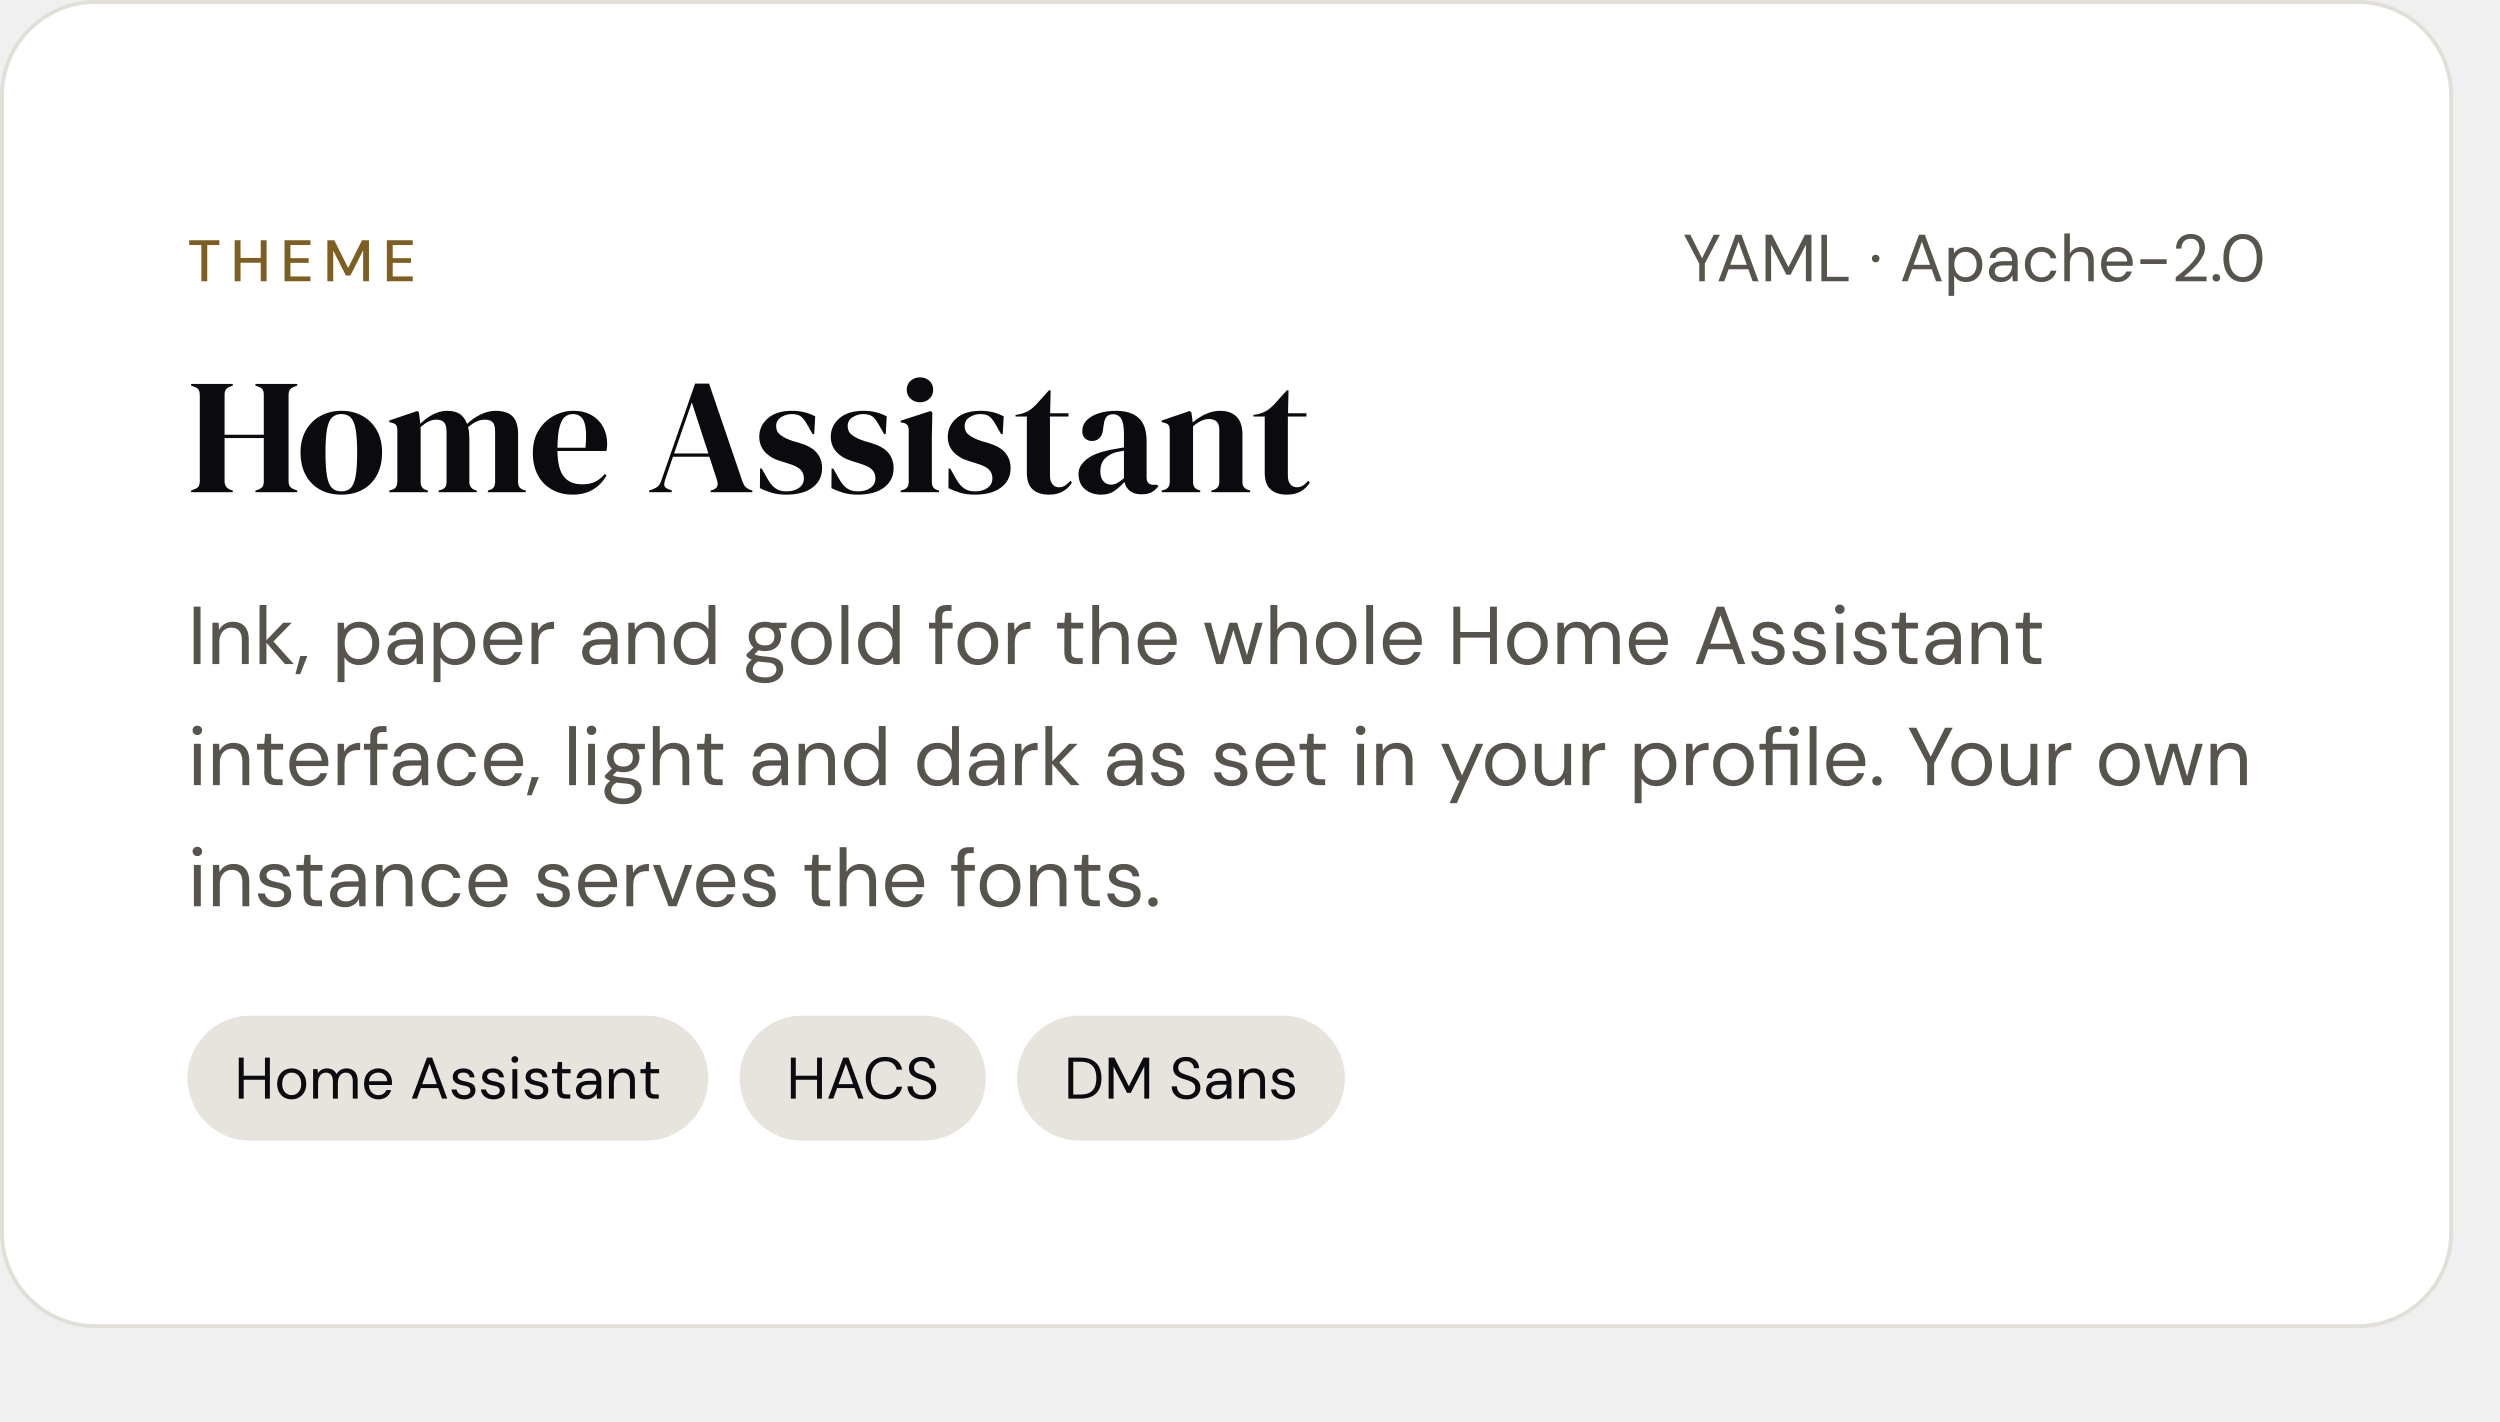
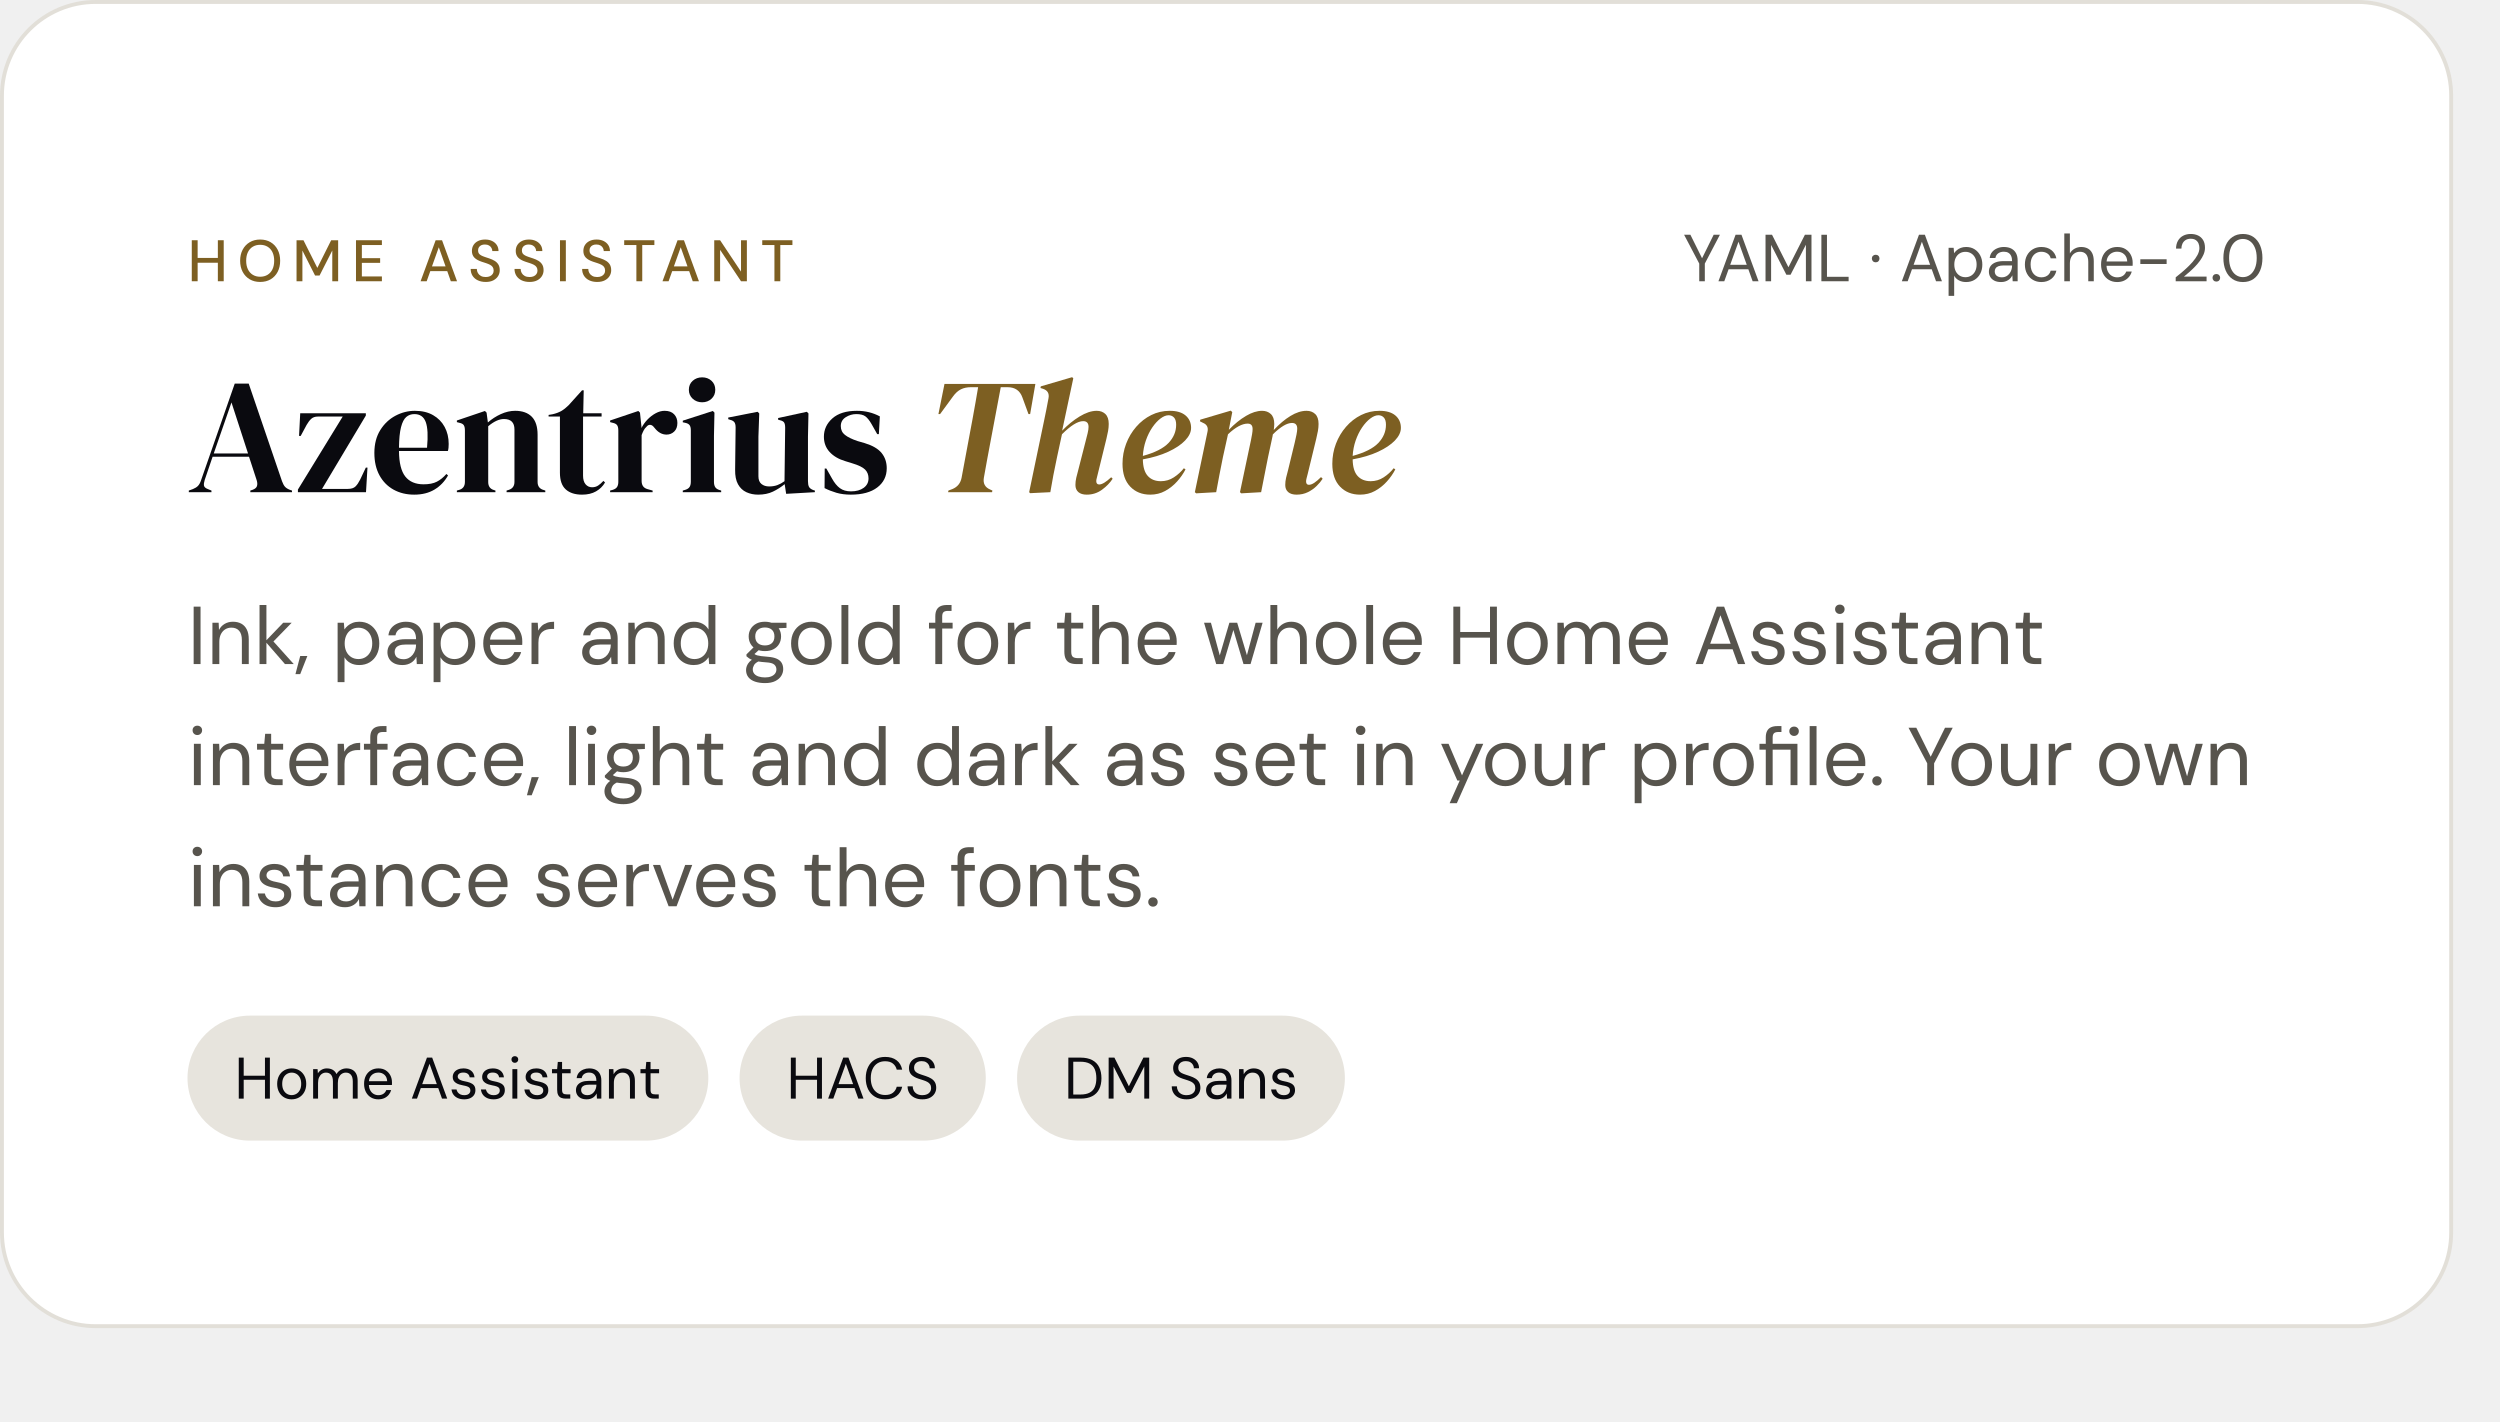
- <svg xmlns="http://www.w3.org/2000/svg" viewBox="0 0 640 364" width="640" height="364" role="img" aria-label="Home Assistant: Ink, paper and gold for the whole Home Assistant interface, light and dark as set in your profile. Your own instance serves the fonts.">
+ <svg xmlns="http://www.w3.org/2000/svg" viewBox="0 0 640 364" width="640" height="364" role="img" aria-label="Azentrius Theme: Ink, paper and gold for the whole Home Assistant interface, light and dark as set in your profile. Your own instance serves the fonts.">
  <defs>
    <path id="d1" d="M8 0V10L33 19Q53 27 64.0 38.5Q75 50 82 71L288 662H373L576 67Q584 45 594.0 33.5Q604 22 625 14L637 10V0H383V10L398 15Q419 23 423.5 37.5Q428 52 422 72L375 216H153L105 75Q98 53 100.5 40.0Q103 27 124 19L146 10V0ZM160 236H369L268 547Z" />
+     <path id="d105" d="M20 0V10L35 14Q55 20 62.5 32.0Q70 44 70 63V376Q70 398 62.5 408.5Q55 419 35 423L20 427V437L192 495L202 485L211 399V391Q225 419 247.5 442.5Q270 466 297.5 481.0Q325 496 352 496Q390 496 410.0 475.0Q430 454 430 422Q430 388 410.5 369.5Q391 351 364 351Q322 351 290 393L288 395Q278 409 265.0 410.5Q252 412 241 398Q231 389 224.5 376.5Q218 364 212 348V69Q212 29 247 19L279 10V0Z" />
    <path id="d106" d="M193 -15Q144 -15 105.0 -3.5Q66 8 33 25L34 144H44L78 84Q100 44 126.5 24.5Q153 5 194 5Q242 5 271.5 26.5Q301 48 301 84Q301 117 280.0 138.0Q259 159 202 176L160 189Q99 207 64.0 245.0Q29 283 29 338Q29 404 81.0 450.0Q133 496 230 496Q269 496 303.5 487.5Q338 479 370 462L364 354H354L319 416Q300 449 281.5 462.5Q263 476 226 476Q192 476 162.0 457.0Q132 438 132 403Q132 369 157.5 349.0Q183 329 233 312L278 299Q350 277 381.0 238.5Q412 200 412 146Q412 73 354.5 29.0Q297 -15 193 -15Z" />
    <path id="d108" d="M210 -15Q146 -15 110.5 17.0Q75 49 75 119V461H6V471L30 475Q61 482 83.5 495.0Q106 508 128 530L210 621H220L217 481H329V461H216V101Q216 66 231.5 48.0Q247 30 271 30Q292 30 308.0 40.5Q324 51 340 69L350 59Q330 25 295.0 5.0Q260 -15 210 -15Z" />
-     <path id="d22" d="M22 0V10L42 18Q62 25 68.5 37.0Q75 49 75 68V591Q75 611 68.5 623.0Q62 635 42 642L22 650V660H276V650L259 643Q240 636 233.0 624.5Q226 613 226 593V350H465V593Q465 613 458.5 624.5Q452 636 432 643L414 650V660H669V650L649 642Q630 635 623.0 623.0Q616 611 616 591V68Q616 49 623.0 37.0Q630 25 649 18L669 10V0H414V10L432 16Q452 24 458.5 35.5Q465 47 465 67V330H226V67Q226 30 259 16L276 10V0Z" />
-     <path id="d60" d="M166 -15Q108 -15 68.5 18.0Q29 51 29 113Q29 160 77.0 199.5Q125 239 228 259Q244 262 264.0 265.5Q284 269 306 273V352Q306 420 289.5 447.5Q273 475 238 475Q214 475 200.0 459.5Q186 444 182 406L180 395Q178 352 159.0 332.0Q140 312 112 312Q86 312 69.0 328.0Q52 344 52 371Q52 412 80.5 440.0Q109 468 156.0 482.0Q203 496 258 496Q347 496 395.5 452.5Q444 409 444 311V90Q444 45 486 45H508L517 37Q498 13 475.5 0.0Q453 -13 412 -13Q368 -13 342.5 7.5Q317 28 309 62Q279 30 247.5 7.5Q216 -15 166 -15ZM227 46Q247 46 264.5 55.5Q282 65 306 85V253Q296 251 286.0 249.0Q276 247 263 245Q217 233 189.5 204.5Q162 176 162 128Q162 87 181.0 66.5Q200 46 227 46Z" />
+     <path id="d109" d="M201 -15Q162 -15 129.5 0.0Q97 15 78.5 48.5Q60 82 61 137L64 394Q64 417 56.0 427.0Q48 437 31 441L19 445V455L198 490L208 480L203 338V97Q203 65 221.5 50.0Q240 35 268 35Q296 35 318.0 43.0Q340 51 362 67L366 393Q366 416 359.0 425.5Q352 435 333 439L323 442V452L498 490L508 480L505 338V67Q505 45 511.0 33.0Q517 21 537 13L547 10V0L372 -10L363 49Q330 22 291.5 3.5Q253 -15 201 -15Z" />
+     <path id="d120" d="M23 0V16L296 461H145Q119 461 104.0 447.0Q89 433 76 410L40 343H30L37 481H437V467L170 20H327Q359 20 374.0 35.0Q389 50 402 76L437 150H447L438 0Z" />
    <path id="d73" d="M271 496Q336 496 382.0 469.5Q428 443 452.5 397.5Q477 352 477 294Q477 283 476.0 271.5Q475 260 472 251H174Q175 143 212.5 95.5Q250 48 324 48Q374 48 405.0 64.0Q436 80 463 111L473 102Q442 47 390.5 16.0Q339 -15 267 -15Q196 -15 141.0 15.5Q86 46 55.0 103.0Q24 160 24 239Q24 321 60.0 378.5Q96 436 152.5 466.0Q209 496 271 496ZM268 476Q239 476 218.5 458.5Q198 441 186.5 396.5Q175 352 174 271H345Q355 380 337.0 428.0Q319 476 268 476Z" />
    <path id="d81" d="M140 548Q106 548 82.5 569.5Q59 591 59 624Q59 658 82.5 679.0Q106 700 140 700Q174 700 197.0 679.0Q220 658 220 624Q220 591 197.0 569.5Q174 548 140 548ZM22 0V10L36 14Q56 20 63.5 32.0Q71 44 71 64V377Q71 398 63.5 408.5Q56 419 36 423L22 426V436L205 495L215 485L212 343V63Q212 43 219.5 31.0Q227 19 246 13L256 10V0Z" />
-     <path id="d91" d="M20 0V10L34 14Q53 19 60.5 31.0Q68 43 69 63V376Q69 398 62.0 408.5Q55 419 35 423L20 427V437L191 495L201 485L209 417Q242 450 284.5 473.0Q327 496 373 496Q421 496 450.0 476.5Q479 457 494 416Q533 453 578.5 474.5Q624 496 667 496Q738 496 771.5 462.0Q805 428 805 355V62Q805 23 841 13L852 10V0H621V10L631 13Q650 19 657.5 31.0Q665 43 665 63V369Q665 411 650.0 426.5Q635 442 602 442Q576 442 551.5 430.5Q527 419 500 396Q505 380 506.5 361.0Q508 342 508 321V62Q509 23 544 13L553 10V0H321V10L335 14Q354 20 361.5 31.5Q369 43 369 63V368Q369 408 354.5 425.0Q340 442 305 442Q282 442 259.0 430.5Q236 419 211 397V62Q211 23 246 13L255 10V0Z" />
    <path id="d92" d="M20 0V10L34 14Q69 24 69 63V376Q69 398 62.0 408.5Q55 419 35 423L20 427V437L191 495L201 485L209 425Q244 456 288.0 476.0Q332 496 375 496Q441 496 476.5 460.0Q512 424 512 350V62Q512 23 550 13L559 10V0H323V10L336 14Q371 25 371 63V382Q371 446 307 446Q263 446 211 402V62Q211 23 246 13L255 10V0Z" />
-     <path id="d94" d="M273 -15Q197 -15 141.0 16.5Q85 48 54.5 106.0Q24 164 24 242Q24 320 56.5 377.0Q89 434 145.5 465.0Q202 496 273 496Q344 496 400.0 465.5Q456 435 488.5 378.0Q521 321 521 242Q521 163 490.5 105.5Q460 48 404.5 16.5Q349 -15 273 -15ZM273 5Q308 5 329.0 25.0Q350 45 359.5 96.0Q369 147 369 240Q369 334 359.5 385.0Q350 436 329.0 456.0Q308 476 273 476Q238 476 216.5 456.0Q195 436 185.5 385.0Q176 334 176 240Q176 147 185.5 96.0Q195 45 216.5 25.0Q238 5 273 5Z" />
+     <path id="i48" d="M132 0 134 10 158 19Q204 38 214 87L263 350Q271 392 280.5 443.5Q290 495 299.0 546.5Q308 598 315 640H272Q236 640 210.0 627.0Q184 614 163 585L83 476H73L110 660H664L632 476H622L585 577Q563 640 494 640H453L391 311Q381 260 370.5 201.5Q360 143 350 88Q341 36 389 16L402 10L400 0Z" />
+     <path id="i73" d="M220 -15Q145 -15 98.0 34.0Q51 83 51 173Q51 237 73.0 295.0Q95 353 134.5 398.5Q174 444 226.0 470.0Q278 496 339 496Q402 496 435.5 467.5Q469 439 469 392Q469 353 432.5 315.0Q396 277 330.0 246.5Q264 216 175 200Q176 131 205.0 99.0Q234 67 285 67Q328 67 364.0 90.5Q400 114 425 146L435 139Q415 100 383.5 65.0Q352 30 311.0 7.5Q270 -15 220 -15ZM332 469Q309 469 282.5 449.0Q256 429 232.5 394.5Q209 360 193.5 315.5Q178 271 175 221Q285 251 331.5 300.0Q378 349 378 411Q378 441 365.0 455.0Q352 469 332 469Z" />
+     <path id="i80" d="M33 -6 27 0 118 436Q126 474 132.0 504.5Q138 535 145 573Q153 616 112 630L96 635L98 645L289 701L296 694L228 375Q278 427 334.5 461.5Q391 496 439 496Q471 496 491.5 476.5Q512 457 512 416Q512 395 508.0 372.5Q504 350 498 326L448 122Q444 103 440.0 89.5Q436 76 436 68Q436 47 454 47Q480 47 527 91L536 82Q512 45 471.0 15.0Q430 -15 378 -15Q345 -15 327.0 0.5Q309 16 309 44Q309 65 314.0 87.5Q319 110 326 134L371 310Q378 337 383.5 359.5Q389 382 389 398Q389 433 356 433Q307 433 227 353L197 214Q184 153 174.5 103.5Q165 54 156 0Z" />
+     <path id="i91" d="M166 0 44 -7 36 0 113 368Q122 408 85 423L67 432L69 442L255 497L264 488L243 380Q294 433 347.0 464.5Q400 496 446 496Q478 496 499.0 476.5Q520 457 520 416Q520 407 519.0 398.0Q518 389 517 379Q567 433 618.5 464.5Q670 496 717 496Q749 496 769.5 476.5Q790 457 790 416Q790 395 786.0 372.5Q782 350 776 326L724 112Q720 96 717.0 85.0Q714 74 714 66Q714 45 731 45Q746 45 764.5 57.5Q783 70 805 92L815 82Q801 60 778.0 37.5Q755 15 724.5 0.0Q694 -15 656 -15Q623 -15 605.0 0.5Q587 16 587 44Q587 65 592.0 87.5Q597 110 604 134L645 303Q651 329 655.5 351.0Q660 373 660 387Q660 422 628 422Q582 422 512 353Q511 351 510.5 348.5Q510 346 510 343L482 213Q471 160 461.0 107.0Q451 54 440 0L319 -7L311 0L378 317Q382 337 385.0 354.5Q388 372 388 385Q388 418 358 418Q307 418 238 353L207 213Q196 160 186.0 107.0Q176 54 166 0Z" />
+     <path id="m1" d="M28 0 285 700H394L650 0H544L339 580L132 0ZM144 173 172 253H501L528 173Z" />
    <path id="m15" d="M73 0V700H515V618H173V394H485V314H173V82H515V0Z" />
    <path id="m22" d="M518 0V700H618V0ZM73 0V700H173V0ZM156 316V398H540V316Z" />
+     <path id="m23" d="M73 0V700H173V0Z" />
    <path id="m32" d="M73 0V700H191L428 228L664 700H783V0H683V525L466 98H389L173 524V0Z" />
+     <path id="m33" d="M73 0V700H173L530 164V700H630V0H530L173 536V0Z" />
+     <path id="m35" d="M388 -12Q287 -12 210.0 33.5Q133 79 90.0 160.5Q47 242 47 350Q47 457 90.0 538.5Q133 620 210.0 666.0Q287 712 388 712Q492 712 568.5 666.0Q645 620 687.5 538.5Q730 457 730 350Q730 242 687.5 160.5Q645 79 568.5 33.5Q492 -12 388 -12ZM388 77Q461 77 515.0 110.0Q569 143 598.5 204.0Q628 265 628 350Q628 435 598.5 496.0Q569 557 515.0 589.5Q461 622 388 622Q317 622 263.0 589.5Q209 557 179.5 496.0Q150 435 150 350Q150 265 179.5 204.0Q209 143 263.0 110.0Q317 77 388 77Z" />
+     <path id="m47" d="M302 -12Q225 -12 167.0 15.5Q109 43 77.0 93.0Q45 143 45 210H150Q150 172 168.0 140.5Q186 109 219.5 90.5Q253 72 301 72Q344 72 374.0 86.0Q404 100 420.5 124.5Q437 149 437 181Q437 218 420.5 242.0Q404 266 375.0 281.0Q346 296 308.5 308.5Q271 321 230 334Q147 362 106.5 405.0Q66 448 66 517Q66 576 94.0 619.5Q122 663 172.5 687.5Q223 712 292 712Q360 712 411.0 687.0Q462 662 491.0 618.0Q520 574 520 515H414Q414 542 400.0 568.0Q386 594 358.0 610.5Q330 627 289 627Q255 628 228.0 616.0Q201 604 186.0 581.0Q171 558 171 526Q171 494 184.5 474.5Q198 455 224.0 441.0Q250 427 284.5 415.5Q319 404 361 390Q413 373 453.5 348.5Q494 324 517.5 285.5Q541 247 541 187Q541 135 514.0 90.0Q487 45 434.0 16.5Q381 -12 302 -12Z" />
    <path id="m48" d="M237 0V618H29V700H544V618H337V0Z" />
    <path id="r1" d="M30 0 288 700H377L634 0H545L332 595L118 0ZM148 180 172 248H489L513 180Z" />
    <path id="r104" d="M70 -220V504H146L153 422Q169 446 194.0 467.5Q219 489 254.0 502.5Q289 516 334 516Q408 516 462.5 481.0Q517 446 547.5 386.5Q578 327 578 251Q578 175 547.5 115.5Q517 56 462.0 22.0Q407 -12 333 -12Q272 -12 225.5 13.0Q179 38 154 83V-220ZM324 61Q373 61 411.0 85.0Q449 109 470.5 151.5Q492 194 492 252Q492 309 470.5 352.0Q449 395 411.0 419.0Q373 443 324 443Q274 443 236.0 419.0Q198 395 177.0 352.0Q156 309 156 252Q156 194 177.0 151.5Q198 109 236.0 85.0Q274 61 324 61Z" />
    <path id="r107" d="M70 0V504H146L152 408Q169 442 195.5 466.0Q222 490 259.5 503.0Q297 516 345 516V428H314Q282 428 253.0 419.5Q224 411 201.5 392.0Q179 373 166.5 340.5Q154 308 154 260V0Z" />
    <path id="r108" d="M260 -12Q197 -12 150.5 9.0Q104 30 76.5 67.5Q49 105 43 156H129Q134 130 150.0 108.0Q166 86 193.5 72.5Q221 59 261 59Q296 59 319.0 69.5Q342 80 353.5 98.0Q365 116 365 137Q365 168 350.5 184.0Q336 200 308.0 209.5Q280 219 240 226Q207 232 175.0 242.0Q143 252 118.0 268.5Q93 285 78.5 309.0Q64 333 64 368Q64 411 86.0 444.5Q108 478 149.5 497.0Q191 516 246 516Q327 516 377.0 477.0Q427 438 436 364H353Q348 402 320.5 423.5Q293 445 245 445Q198 445 173.5 426.0Q149 407 149 376Q149 356 162.5 340.5Q176 325 202.5 314.0Q229 303 268 296Q318 287 359.0 272.0Q400 257 425.5 227.5Q451 198 451 144Q451 97 427.5 62.0Q404 27 361.0 7.5Q318 -12 260 -12Z" />
    <path id="r11" d="M379 -12Q277 -12 202.5 33.5Q128 79 88.0 160.5Q48 242 48 350Q48 458 88.0 539.5Q128 621 202.5 666.5Q277 712 379 712Q499 712 574.0 655.0Q649 598 670 494H577Q561 559 512.0 598.5Q463 638 379 638Q304 638 249.0 603.5Q194 569 164.0 504.5Q134 440 134 350Q134 260 164.0 195.5Q194 131 249.0 96.5Q304 62 379 62Q463 62 512.0 100.5Q561 139 577 203H670Q649 102 574.0 45.0Q499 -12 379 -12Z" />
    <path id="r110" d="M268 0Q223 0 190.0 14.0Q157 28 139.5 61.5Q122 95 122 152V433H34V504H122L133 626H206V504H352V433H206V152Q206 105 225.0 88.5Q244 72 292 72H346V0Z" />
    <path id="r111" d="M253 -12Q195 -12 151.5 11.0Q108 34 84.5 82.0Q61 130 61 202V504H145V211Q145 136 178.0 98.0Q211 60 271 60Q313 60 347.0 80.5Q381 101 400.5 139.5Q420 178 420 234V504H504V0H428L423 88Q400 41 355.0 14.5Q310 -12 253 -12Z" />
    <path id="r116" d="M215 0 24 504H112L264 81L417 504H503L312 0Z" />
    <path id="r117" d="M172 0 24 504H108L223 79H208L333 504H428L555 80L539 79L653 504H738L591 0H505L373 444H390L258 0Z" />
    <path id="r119" d="M125 -220 248 56H219L21 504H112L276 119L448 504H535L213 -220Z" />
    <path id="r123" d="M98 0V433H21V504H98V582Q98 630 114.0 660.5Q130 691 161.5 705.5Q193 720 239 720H289V648H252Q215 648 198.5 633.0Q182 618 182 580V504H484V0H400V433H182V0ZM443 600Q419 600 402.0 616.5Q385 633 385 658Q385 683 402.0 698.5Q419 714 443 714Q468 714 484.5 698.5Q501 683 501 658Q501 633 484.5 616.5Q468 600 443 600Z" />
    <path id="r127" d="M343 -12Q251 -12 184.5 33.5Q118 79 83.0 160.5Q48 242 48 350Q48 458 83.0 539.5Q118 621 184.5 666.5Q251 712 343 712Q435 712 500.5 666.5Q566 621 601.0 539.5Q636 458 636 350Q636 242 601.0 160.5Q566 79 500.5 33.5Q435 -12 343 -12ZM342 62Q402 62 449.0 96.5Q496 131 523.0 195.5Q550 260 550 350Q550 440 523.0 504.5Q496 569 449.0 603.0Q402 637 342 637Q282 637 234.5 603.0Q187 569 160.5 504.5Q134 440 134 350Q134 260 160.5 195.5Q187 131 234.5 96.5Q282 62 342 62Z" />
    <path id="r129" d="M64 0V59Q135 115 199.5 172.0Q264 229 314.0 285.5Q364 342 392.5 396.0Q421 450 421 500Q421 537 408.0 568.5Q395 600 366.5 620.0Q338 640 290 640Q243 640 212.0 619.5Q181 599 165.5 565.5Q150 532 150 492H69Q70 561 98.5 610.5Q127 660 177.0 686.0Q227 712 291 712Q354 712 402.0 688.5Q450 665 477.5 619.0Q505 573 505 503Q505 454 484.5 405.0Q464 356 430.0 309.5Q396 263 354.5 220.0Q313 177 269.5 139.0Q226 101 188 70H529V0Z" />
    <path id="r13" d="M75 0V700H281Q404 700 483.5 657.5Q563 615 601.5 536.5Q640 458 640 348Q640 240 601.5 162.0Q563 84 483.5 42.0Q404 0 281 0ZM159 70H279Q381 70 441.0 103.5Q501 137 527.0 199.5Q553 262 553 348Q553 436 527.0 499.0Q501 562 441.0 596.0Q381 630 279 630H159Z" />
    <path id="r156" d="M100 -5Q75 -5 58.5 11.5Q42 28 42 52Q42 76 58.5 92.5Q75 109 100 109Q125 109 141.0 92.5Q157 76 157 52Q157 28 141.0 11.5Q125 -5 100 -5Z" />
    <path id="r157" d="M4 -123 62 98H149L62 -123Z" />
    <path id="r165" d="M100 285Q75 285 58.5 301.5Q42 318 42 342Q42 367 58.5 383.0Q75 399 100 399Q125 399 141.0 383.0Q157 367 157 342Q157 318 141.0 301.5Q125 285 100 285Z" />
    <path id="r171" d="M72 260V331H468V260Z" />
    <path id="r22" d="M522 0V700H606V0ZM75 0V700H159V0ZM143 322V391H543V322Z" />
    <path id="r23" d="M75 0V700H159V0Z" />
    <path id="r30" d="M75 0V700H159V67H485V0Z" />
    <path id="r32" d="M75 0V700H173L420 211L668 700H767V0H683V550L452 98H389L159 548V0Z" />
    <path id="r47" d="M298 -12Q221 -12 164.0 16.0Q107 44 76.0 94.0Q45 144 45 210H133Q133 169 152.0 134.5Q171 100 207.5 79.5Q244 59 298 59Q345 59 378.5 74.5Q412 90 429.5 117.0Q447 144 447 178Q447 219 429.5 244.5Q412 270 382.0 286.0Q352 302 312.5 314.5Q273 327 230 341Q147 369 108.0 411.0Q69 453 69 520Q69 577 95.5 620.0Q122 663 171.5 687.5Q221 712 289 712Q356 712 405.5 687.0Q455 662 483.0 618.5Q511 575 511 518H423Q423 547 408.0 575.0Q393 603 362.5 621.5Q332 640 286 640Q248 641 218.5 627.5Q189 614 172.5 589.0Q156 564 156 528Q156 494 170.5 473.0Q185 452 212.5 437.5Q240 423 277.0 411.0Q314 399 359 384Q410 367 449.5 342.5Q489 318 511.5 280.0Q534 242 534 183Q534 133 507.5 88.5Q481 44 429.0 16.0Q377 -12 298 -12Z" />
    <path id="r57" d="M248 0V266L20 700H115L303 321H278L465 700H559L332 266V0Z" />
    <path id="r60" d="M234 -12Q173 -12 132.0 9.5Q91 31 71.0 66.5Q51 102 51 144Q51 195 77.5 230.5Q104 266 152.5 284.5Q201 303 267 303H400Q400 350 385.5 381.5Q371 413 343.5 429.0Q316 445 275 445Q227 445 192.0 421.0Q157 397 149 350H63Q69 404 99.5 440.5Q130 477 177.0 496.5Q224 516 275 516Q345 516 391.5 490.5Q438 465 461.0 419.5Q484 374 484 312V0H409L404 89Q394 68 378.5 49.5Q363 31 342.0 17.5Q321 4 294.5 -4.0Q268 -12 234 -12ZM247 59Q282 59 310.5 73.5Q339 88 359.0 113.5Q379 139 389.5 170.0Q400 201 400 235V238H274Q225 238 195.0 226.5Q165 215 152.0 194.5Q139 174 139 148Q139 121 151.5 101.0Q164 81 188.5 70.0Q213 59 247 59Z" />
    <path id="r69" d="M297 -12Q226 -12 169.5 21.0Q113 54 81.0 113.5Q49 173 49 251Q49 331 81.0 390.0Q113 449 169.5 482.5Q226 516 297 516Q387 516 447.0 469.5Q507 423 523 345H437Q427 392 388.0 418.0Q349 444 296 444Q253 444 216.0 422.5Q179 401 157.0 358.0Q135 315 135 252Q135 205 148.0 168.5Q161 132 183.0 108.0Q205 84 234.5 71.5Q264 59 296 59Q332 59 361.0 70.5Q390 82 410.0 105.0Q430 128 437 159H523Q507 83 446.5 35.5Q386 -12 297 -12Z" />
    <path id="r71" d="M292 -12Q219 -12 164.0 22.5Q109 57 79.0 117.0Q49 177 49 253Q49 329 79.0 388.5Q109 448 164.5 482.0Q220 516 293 516Q355 516 401.5 491.0Q448 466 473 421V720H557V0H481L474 83Q458 58 433.0 36.5Q408 15 373.0 1.5Q338 -12 292 -12ZM302 61Q352 61 390.0 85.0Q428 109 449.0 151.5Q470 194 470 252Q470 309 449.0 352.0Q428 395 390.0 419.0Q352 443 302 443Q253 443 215.0 419.0Q177 395 156.0 352.0Q135 309 135 252Q135 194 156.0 151.5Q177 109 215.0 85.0Q253 61 302 61Z" />
    <path id="r73" d="M291 -12Q220 -12 165.5 21.0Q111 54 80.0 113.5Q49 173 49 252Q49 332 79.5 391.0Q110 450 165.5 483.0Q221 516 293 516Q367 516 418.5 483.0Q470 450 497.5 396.5Q525 343 525 279Q525 269 525.0 258.0Q525 247 524 233H112V298H443Q440 367 397.5 406.0Q355 445 291 445Q248 445 211.5 425.5Q175 406 153.0 368.5Q131 331 131 275V247Q131 185 153.5 143.0Q176 101 212.5 80.0Q249 59 291 59Q344 59 378.5 82.5Q413 106 428 146H511Q499 101 469.0 65.0Q439 29 394.5 8.5Q350 -12 291 -12Z" />
    <path id="r78" d="M98 0V582Q98 630 114.0 660.5Q130 691 161.5 705.5Q193 720 239 720H296V648H252Q215 648 198.5 633.0Q182 618 182 580V0ZM21 433V504H309V433Z" />
    <path id="r79" d="M269 -232Q201 -232 148.5 -214.5Q96 -197 67.0 -161.0Q38 -125 38 -72Q38 -49 47.5 -23.0Q57 3 80.5 28.0Q104 53 147 73L205 39Q152 17 136.0 -11.5Q120 -40 120 -64Q120 -97 139.0 -119.0Q158 -141 192.0 -152.0Q226 -163 269 -163Q312 -163 343.0 -151.0Q374 -139 391.0 -117.0Q408 -95 408 -65Q408 -30 382.0 -6.5Q356 17 283 21Q224 25 184.0 32.0Q144 39 118.0 48.5Q92 58 74.5 70.0Q57 82 43 95V118L140 214L213 188L113 98L126 133Q137 125 147.0 118.0Q157 111 174.0 106.0Q191 101 221.5 97.0Q252 93 302 89Q371 84 412.5 65.0Q454 46 472.5 14.0Q491 -18 491 -62Q491 -105 467.5 -143.5Q444 -182 395.0 -207.0Q346 -232 269 -232ZM268 158Q205 158 160.5 182.0Q116 206 93.0 246.5Q70 287 70 337Q70 387 93.5 427.0Q117 467 161.0 491.5Q205 516 268 516Q331 516 375.0 491.5Q419 467 442.0 427.0Q465 387 465 337Q465 287 442.0 246.5Q419 206 375.0 182.0Q331 158 268 158ZM268 227Q322 227 353.0 255.0Q384 283 384 337Q384 390 353.0 418.0Q322 446 268 446Q215 446 182.5 418.0Q150 390 150 337Q150 283 182.0 255.0Q214 227 268 227ZM350 433 325 504H531V441Z" />
    <path id="r80" d="M70 0V720H154V419Q179 464 224.5 490.0Q270 516 324 516Q382 516 425.0 492.5Q468 469 491.0 421.0Q514 373 514 300V0H431V291Q431 367 399.0 405.5Q367 444 306 444Q263 444 228.5 423.0Q194 402 174.0 363.0Q154 324 154 267V0Z" />
    <path id="r81" d="M78 0V504H162V0ZM120 611Q95 611 78.5 627.5Q62 644 62 669Q62 694 78.5 709.5Q95 725 120 725Q144 725 161.0 709.5Q178 694 178 669Q178 644 161.0 627.5Q144 611 120 611Z" />
    <path id="r90" d="M380 0 140 276 359 504H462L211 246L212 306L487 0ZM70 0V720H154V0Z" />
    <path id="r91" d="M70 0V720H154V0Z" />
    <path id="r93" d="M70 0V504H146L151 432Q175 471 215.5 493.5Q256 516 304 516Q343 516 374.5 505.5Q406 495 430.0 473.5Q454 452 469 419Q495 465 540.5 490.5Q586 516 638 516Q696 516 739.5 492.5Q783 469 806.5 421.5Q830 374 830 301V0H747V292Q747 368 716.0 406.0Q685 444 629 444Q590 444 559.0 423.5Q528 403 510.0 364.0Q492 325 492 268V0H408V292Q408 368 377.0 406.0Q346 444 289 444Q251 444 220.5 423.5Q190 403 172.0 364.0Q154 325 154 268V0Z" />
    <path id="r94" d="M70 0V504H146L150 416Q174 463 218.5 489.5Q263 516 320 516Q379 516 422.0 492.5Q465 469 489.0 421.5Q513 374 513 301V0H429V292Q429 368 395.5 406.0Q362 444 301 444Q259 444 226.0 423.5Q193 403 173.5 364.5Q154 326 154 269V0Z" />
    <path id="r96" d="M295 -12Q225 -12 169.0 20.5Q113 53 81.0 112.5Q49 172 49 251Q49 332 81.5 391.5Q114 451 170.5 483.5Q227 516 297 516Q369 516 424.5 483.5Q480 451 512.5 391.5Q545 332 545 252Q545 172 512.0 112.5Q479 53 423.0 20.5Q367 -12 295 -12ZM296 60Q339 60 376.0 81.5Q413 103 436.0 146.0Q459 189 459 252Q459 316 436.5 358.5Q414 401 377.5 422.5Q341 444 297 444Q255 444 217.5 422.5Q180 401 157.5 358.5Q135 316 135 252Q135 189 157.5 146.0Q180 103 216.5 81.5Q253 60 296 60Z" />
  </defs>
  <rect x="0.5" y="0.5" width="627" height="339" rx="24" fill="#ffffff" stroke="#e2dfd8" stroke-width="1" />
  <g fill="#7d5f22">
-     <use href="#m48" transform="translate(48 72) scale(0.015 -0.015)" />
-     <use href="#m22" transform="translate(58.98 72) scale(0.015 -0.015)" />
-     <use href="#m15" transform="translate(71.75 72) scale(0.015 -0.015)" />
-     <use href="#m32" transform="translate(82.71 72) scale(0.015 -0.015)" />
-     <use href="#m15" transform="translate(97.94 72) scale(0.015 -0.015)" />
+     <use href="#m22" transform="translate(48 72) scale(0.015 -0.015)" />
+     <use href="#m35" transform="translate(60.77 72) scale(0.015 -0.015)" />
+     <use href="#m32" transform="translate(74.82 72) scale(0.015 -0.015)" />
+     <use href="#m15" transform="translate(90.04 72) scale(0.015 -0.015)" />
+     <use href="#m1" transform="translate(107.25 72) scale(0.015 -0.015)" />
+     <use href="#m47" transform="translate(119.82 72) scale(0.015 -0.015)" />
+     <use href="#m47" transform="translate(131.04 72) scale(0.015 -0.015)" />
+     <use href="#m23" transform="translate(142.26 72) scale(0.015 -0.015)" />
+     <use href="#m47" transform="translate(148.35 72) scale(0.015 -0.015)" />
+     <use href="#m48" transform="translate(159.36 72) scale(0.015 -0.015)" />
+     <use href="#m1" transform="translate(169.18 72) scale(0.015 -0.015)" />
+     <use href="#m33" transform="translate(181.75 72) scale(0.015 -0.015)" />
+     <use href="#m48" transform="translate(194.7 72) scale(0.015 -0.015)" />
  </g>
  <g fill="#57544d">
    <use href="#r57" transform="translate(430.79 72) scale(0.017 -0.017)" />
    <use href="#r1" transform="translate(439.41 72) scale(0.017 -0.017)" />
    <use href="#r32" transform="translate(450.7 72) scale(0.017 -0.017)" />
    <use href="#r30" transform="translate(465 72) scale(0.017 -0.017)" />
    <use href="#r165" transform="translate(478.48 72) scale(0.017 -0.017)" />
    <use href="#r1" transform="translate(486.36 72) scale(0.017 -0.017)" />
    <use href="#r104" transform="translate(497.65 72) scale(0.017 -0.017)" />
    <use href="#r60" transform="translate(508.29 72) scale(0.017 -0.017)" />
    <use href="#r69" transform="translate(517.54 72) scale(0.017 -0.017)" />
    <use href="#r80" transform="translate(527.27 72) scale(0.017 -0.017)" />
    <use href="#r73" transform="translate(537.04 72) scale(0.017 -0.017)" />
    <use href="#r171" transform="translate(546.7 72) scale(0.017 -0.017)" />
    <use href="#r129" transform="translate(555.89 72) scale(0.017 -0.017)" />
    <use href="#r156" transform="translate(565.69 72) scale(0.017 -0.017)" />
    <use href="#r127" transform="translate(568.37 72) scale(0.017 -0.017)" />
  </g>
  <g fill="#0a0a0f">
-     <use href="#d22" transform="translate(48 126) scale(0.042 -0.042)" />
-     <use href="#d94" transform="translate(75.93 126) scale(0.042 -0.042)" />
-     <use href="#d91" transform="translate(98.82 126) scale(0.042 -0.042)" />
-     <use href="#d73" transform="translate(135.4 126) scale(0.042 -0.042)" />
-     <use href="#d1" transform="translate(165.85 126) scale(0.042 -0.042)" />
-     <use href="#d106" transform="translate(193.15 126) scale(0.042 -0.042)" />
-     <use href="#d106" transform="translate(211.46 126) scale(0.042 -0.042)" />
-     <use href="#d81" transform="translate(229.65 126) scale(0.042 -0.042)" />
-     <use href="#d106" transform="translate(241.41 126) scale(0.042 -0.042)" />
-     <use href="#d108" transform="translate(259.72 126) scale(0.042 -0.042)" />
-     <use href="#d60" transform="translate(274.88 126) scale(0.042 -0.042)" />
-     <use href="#d92" transform="translate(296.56 126) scale(0.042 -0.042)" />
-     <use href="#d108" transform="translate(320.62 126) scale(0.042 -0.042)" />
+     <use href="#d1" transform="translate(48 126) scale(0.042 -0.042)" />
+     <use href="#d120" transform="translate(75.3 126) scale(0.042 -0.042)" />
+     <use href="#d73" transform="translate(94.83 126) scale(0.042 -0.042)" />
+     <use href="#d92" transform="translate(116.12 126) scale(0.042 -0.042)" />
+     <use href="#d108" transform="translate(140.19 126) scale(0.042 -0.042)" />
+     <use href="#d105" transform="translate(155.35 126) scale(0.042 -0.042)" />
+     <use href="#d81" transform="translate(173.87 126) scale(0.042 -0.042)" />
+     <use href="#d109" transform="translate(185.63 126) scale(0.042 -0.042)" />
+     <use href="#d106" transform="translate(209.7 126) scale(0.042 -0.042)" />
+   </g>
+   <g fill="#7d5f22">
+     <use href="#i48" transform="translate(237.17 126) scale(0.042 -0.042)" />
+     <use href="#i80" transform="translate(262.33 126) scale(0.042 -0.042)" />
+     <use href="#i73" transform="translate(285.22 126) scale(0.042 -0.042)" />
+     <use href="#i91" transform="translate(304.37 126) scale(0.042 -0.042)" />
+     <use href="#i73" transform="translate(338.93 126) scale(0.042 -0.042)" />
  </g>
  <g fill="#57544d">
    <use href="#r23" transform="translate(48 170) scale(0.021 -0.021)" />
    <use href="#r94" transform="translate(52.91 170) scale(0.021 -0.021)" />
    <use href="#r90" transform="translate(64.97 170) scale(0.021 -0.021)" />
    <use href="#r157" transform="translate(75.55 170) scale(0.021 -0.021)" />
    <use href="#r104" transform="translate(84.96 170) scale(0.021 -0.021)" />
    <use href="#r60" transform="translate(98.11 170) scale(0.021 -0.021)" />
    <use href="#r104" transform="translate(109.53 170) scale(0.021 -0.021)" />
    <use href="#r73" transform="translate(122.68 170) scale(0.021 -0.021)" />
    <use href="#r107" transform="translate(134.6 170) scale(0.021 -0.021)" />
    <use href="#r60" transform="translate(147.96 170) scale(0.021 -0.021)" />
    <use href="#r94" transform="translate(159.38 170) scale(0.021 -0.021)" />
    <use href="#r71" transform="translate(171.44 170) scale(0.021 -0.021)" />
    <use href="#r79" transform="translate(190.19 170) scale(0.021 -0.021)" />
    <use href="#r96" transform="translate(201.49 170) scale(0.021 -0.021)" />
    <use href="#r91" transform="translate(213.94 170) scale(0.021 -0.021)" />
    <use href="#r71" transform="translate(218.63 170) scale(0.021 -0.021)" />
    <use href="#r78" transform="translate(237.38 170) scale(0.021 -0.021)" />
    <use href="#r96" transform="translate(244.1 170) scale(0.021 -0.021)" />
    <use href="#r107" transform="translate(256.55 170) scale(0.021 -0.021)" />
    <use href="#r110" transform="translate(269.91 170) scale(0.021 -0.021)" />
    <use href="#r80" transform="translate(278.14 170) scale(0.021 -0.021)" />
    <use href="#r73" transform="translate(290.21 170) scale(0.021 -0.021)" />
    <use href="#r117" transform="translate(307.73 170) scale(0.021 -0.021)" />
    <use href="#r80" transform="translate(323.75 170) scale(0.021 -0.021)" />
    <use href="#r96" transform="translate(335.83 170) scale(0.021 -0.021)" />
    <use href="#r91" transform="translate(348.28 170) scale(0.021 -0.021)" />
    <use href="#r73" transform="translate(352.96 170) scale(0.021 -0.021)" />
    <use href="#r22" transform="translate(370.48 170) scale(0.021 -0.021)" />
    <use href="#r96" transform="translate(384.78 170) scale(0.021 -0.021)" />
    <use href="#r93" transform="translate(397.23 170) scale(0.021 -0.021)" />
    <use href="#r73" transform="translate(415.94 170) scale(0.021 -0.021)" />
    <use href="#r1" transform="translate(433.46 170) scale(0.021 -0.021)" />
    <use href="#r108" transform="translate(447.4 170) scale(0.021 -0.021)" />
    <use href="#r108" transform="translate(457.94 170) scale(0.021 -0.021)" />
    <use href="#r81" transform="translate(468.48 170) scale(0.021 -0.021)" />
    <use href="#r108" transform="translate(473.52 170) scale(0.021 -0.021)" />
    <use href="#r110" transform="translate(483.6 170) scale(0.021 -0.021)" />
    <use href="#r60" transform="translate(491.84 170) scale(0.021 -0.021)" />
    <use href="#r94" transform="translate(503.26 170) scale(0.021 -0.021)" />
    <use href="#r110" transform="translate(515.31 170) scale(0.021 -0.021)" />
  </g>
  <g fill="#57544d">
    <use href="#r81" transform="translate(48 201) scale(0.021 -0.021)" />
    <use href="#r94" transform="translate(53.04 201) scale(0.021 -0.021)" />
    <use href="#r110" transform="translate(65.09 201) scale(0.021 -0.021)" />
    <use href="#r73" transform="translate(73.03 201) scale(0.021 -0.021)" />
    <use href="#r107" transform="translate(84.96 201) scale(0.021 -0.021)" />
    <use href="#r78" transform="translate(92.73 201) scale(0.021 -0.021)" />
    <use href="#r60" transform="translate(99.45 201) scale(0.021 -0.021)" />
    <use href="#r69" transform="translate(110.87 201) scale(0.021 -0.021)" />
    <use href="#r73" transform="translate(122.89 201) scale(0.021 -0.021)" />
    <use href="#r157" transform="translate(134.81 201) scale(0.021 -0.021)" />
    <use href="#r91" transform="translate(144.22 201) scale(0.021 -0.021)" />
    <use href="#r81" transform="translate(148.91 201) scale(0.021 -0.021)" />
    <use href="#r79" transform="translate(153.94 201) scale(0.021 -0.021)" />
    <use href="#r80" transform="translate(165.66 201) scale(0.021 -0.021)" />
    <use href="#r110" transform="translate(177.74 201) scale(0.021 -0.021)" />
    <use href="#r60" transform="translate(191.56 201) scale(0.021 -0.021)" />
    <use href="#r94" transform="translate(202.98 201) scale(0.021 -0.021)" />
    <use href="#r71" transform="translate(215.03 201) scale(0.021 -0.021)" />
    <use href="#r71" transform="translate(233.79 201) scale(0.021 -0.021)" />
    <use href="#r60" transform="translate(246.95 201) scale(0.021 -0.021)" />
    <use href="#r107" transform="translate(258.38 201) scale(0.021 -0.021)" />
    <use href="#r90" transform="translate(266.15 201) scale(0.021 -0.021)" />
    <use href="#r60" transform="translate(282.32 201) scale(0.021 -0.021)" />
    <use href="#r108" transform="translate(293.74 201) scale(0.021 -0.021)" />
    <use href="#r108" transform="translate(309.87 201) scale(0.021 -0.021)" />
    <use href="#r73" transform="translate(320.41 201) scale(0.021 -0.021)" />
    <use href="#r110" transform="translate(331.98 201) scale(0.021 -0.021)" />
    <use href="#r81" transform="translate(345.8 201) scale(0.021 -0.021)" />
    <use href="#r94" transform="translate(350.84 201) scale(0.021 -0.021)" />
    <use href="#r119" transform="translate(368.48 201) scale(0.021 -0.021)" />
    <use href="#r96" transform="translate(379.17 201) scale(0.021 -0.021)" />
    <use href="#r111" transform="translate(391.62 201) scale(0.021 -0.021)" />
    <use href="#r107" transform="translate(403.66 201) scale(0.021 -0.021)" />
    <use href="#r104" transform="translate(417.01 201) scale(0.021 -0.021)" />
    <use href="#r107" transform="translate(430.16 201) scale(0.021 -0.021)" />
    <use href="#r96" transform="translate(437.53 201) scale(0.021 -0.021)" />
    <use href="#r123" transform="translate(449.98 201) scale(0.021 -0.021)" />
    <use href="#r91" transform="translate(461.8 201) scale(0.021 -0.021)" />
    <use href="#r73" transform="translate(466.49 201) scale(0.021 -0.021)" />
    <use href="#r156" transform="translate(478.42 201) scale(0.021 -0.021)" />
    <use href="#r57" transform="translate(488.16 201) scale(0.021 -0.021)" />
    <use href="#r96" transform="translate(498.51 201) scale(0.021 -0.021)" />
    <use href="#r111" transform="translate(510.97 201) scale(0.021 -0.021)" />
    <use href="#r107" transform="translate(523 201) scale(0.021 -0.021)" />
    <use href="#r96" transform="translate(536.35 201) scale(0.021 -0.021)" />
    <use href="#r117" transform="translate(548.41 201) scale(0.021 -0.021)" />
    <use href="#r94" transform="translate(564.43 201) scale(0.021 -0.021)" />
  </g>
  <g fill="#57544d">
    <use href="#r81" transform="translate(48 232) scale(0.021 -0.021)" />
    <use href="#r94" transform="translate(53.04 232) scale(0.021 -0.021)" />
    <use href="#r108" transform="translate(65.09 232) scale(0.021 -0.021)" />
    <use href="#r110" transform="translate(75.17 232) scale(0.021 -0.021)" />
    <use href="#r60" transform="translate(83.41 232) scale(0.021 -0.021)" />
    <use href="#r94" transform="translate(94.83 232) scale(0.021 -0.021)" />
    <use href="#r69" transform="translate(106.88 232) scale(0.021 -0.021)" />
    <use href="#r73" transform="translate(118.9 232) scale(0.021 -0.021)" />
    <use href="#r108" transform="translate(136.41 232) scale(0.021 -0.021)" />
    <use href="#r73" transform="translate(146.95 232) scale(0.021 -0.021)" />
    <use href="#r107" transform="translate(158.88 232) scale(0.021 -0.021)" />
    <use href="#r116" transform="translate(166.65 232) scale(0.021 -0.021)" />
    <use href="#r73" transform="translate(177.19 232) scale(0.021 -0.021)" />
    <use href="#r108" transform="translate(189.12 232) scale(0.021 -0.021)" />
    <use href="#r110" transform="translate(205.25 232) scale(0.021 -0.021)" />
    <use href="#r80" transform="translate(213.48 232) scale(0.021 -0.021)" />
    <use href="#r73" transform="translate(225.56 232) scale(0.021 -0.021)" />
    <use href="#r78" transform="translate(243.07 232) scale(0.021 -0.021)" />
    <use href="#r96" transform="translate(249.79 232) scale(0.021 -0.021)" />
    <use href="#r94" transform="translate(262.24 232) scale(0.021 -0.021)" />
    <use href="#r110" transform="translate(274.3 232) scale(0.021 -0.021)" />
    <use href="#r108" transform="translate(282.53 232) scale(0.021 -0.021)" />
    <use href="#r156" transform="translate(293.07 232) scale(0.021 -0.021)" />
  </g>
  <rect x="48" y="260" width="133.33" height="32" rx="16" fill="#e7e4dd" />
  <g fill="#0a0a0f">
    <use href="#r22" transform="translate(60 281.25) scale(0.015 -0.015)" />
    <use href="#r96" transform="translate(70.22 281.25) scale(0.015 -0.015)" />
    <use href="#r93" transform="translate(79.11 281.25) scale(0.015 -0.015)" />
    <use href="#r73" transform="translate(92.47 281.25) scale(0.015 -0.015)" />
    <use href="#r1" transform="translate(104.98 281.25) scale(0.015 -0.015)" />
    <use href="#r108" transform="translate(114.94 281.25) scale(0.015 -0.015)" />
    <use href="#r108" transform="translate(122.47 281.25) scale(0.015 -0.015)" />
    <use href="#r81" transform="translate(130 281.25) scale(0.015 -0.015)" />
    <use href="#r108" transform="translate(133.6 281.25) scale(0.015 -0.015)" />
    <use href="#r110" transform="translate(140.8 281.25) scale(0.015 -0.015)" />
    <use href="#r60" transform="translate(146.68 281.25) scale(0.015 -0.015)" />
    <use href="#r94" transform="translate(154.84 281.25) scale(0.015 -0.015)" />
    <use href="#r110" transform="translate(163.45 281.25) scale(0.015 -0.015)" />
  </g>
  <rect x="189.33" y="260" width="63.03" height="32" rx="16" fill="#e7e4dd" />
  <g fill="#0a0a0f">
    <use href="#r22" transform="translate(201.33 281.25) scale(0.015 -0.015)" />
    <use href="#r1" transform="translate(211.55 281.25) scale(0.015 -0.015)" />
    <use href="#r11" transform="translate(220.91 281.25) scale(0.015 -0.015)" />
    <use href="#r47" transform="translate(231.66 281.25) scale(0.015 -0.015)" />
  </g>
  <rect x="260.37" y="260" width="83.92" height="32" rx="16" fill="#e7e4dd" />
  <g fill="#0a0a0f">
    <use href="#r13" transform="translate(272.37 281.25) scale(0.015 -0.015)" />
    <use href="#r32" transform="translate(282.69 281.25) scale(0.015 -0.015)" />
    <use href="#r47" transform="translate(299.29 281.25) scale(0.015 -0.015)" />
    <use href="#r60" transform="translate(307.99 281.25) scale(0.015 -0.015)" />
    <use href="#r94" transform="translate(316.15 281.25) scale(0.015 -0.015)" />
    <use href="#r108" transform="translate(324.76 281.25) scale(0.015 -0.015)" />
  </g>
</svg>
